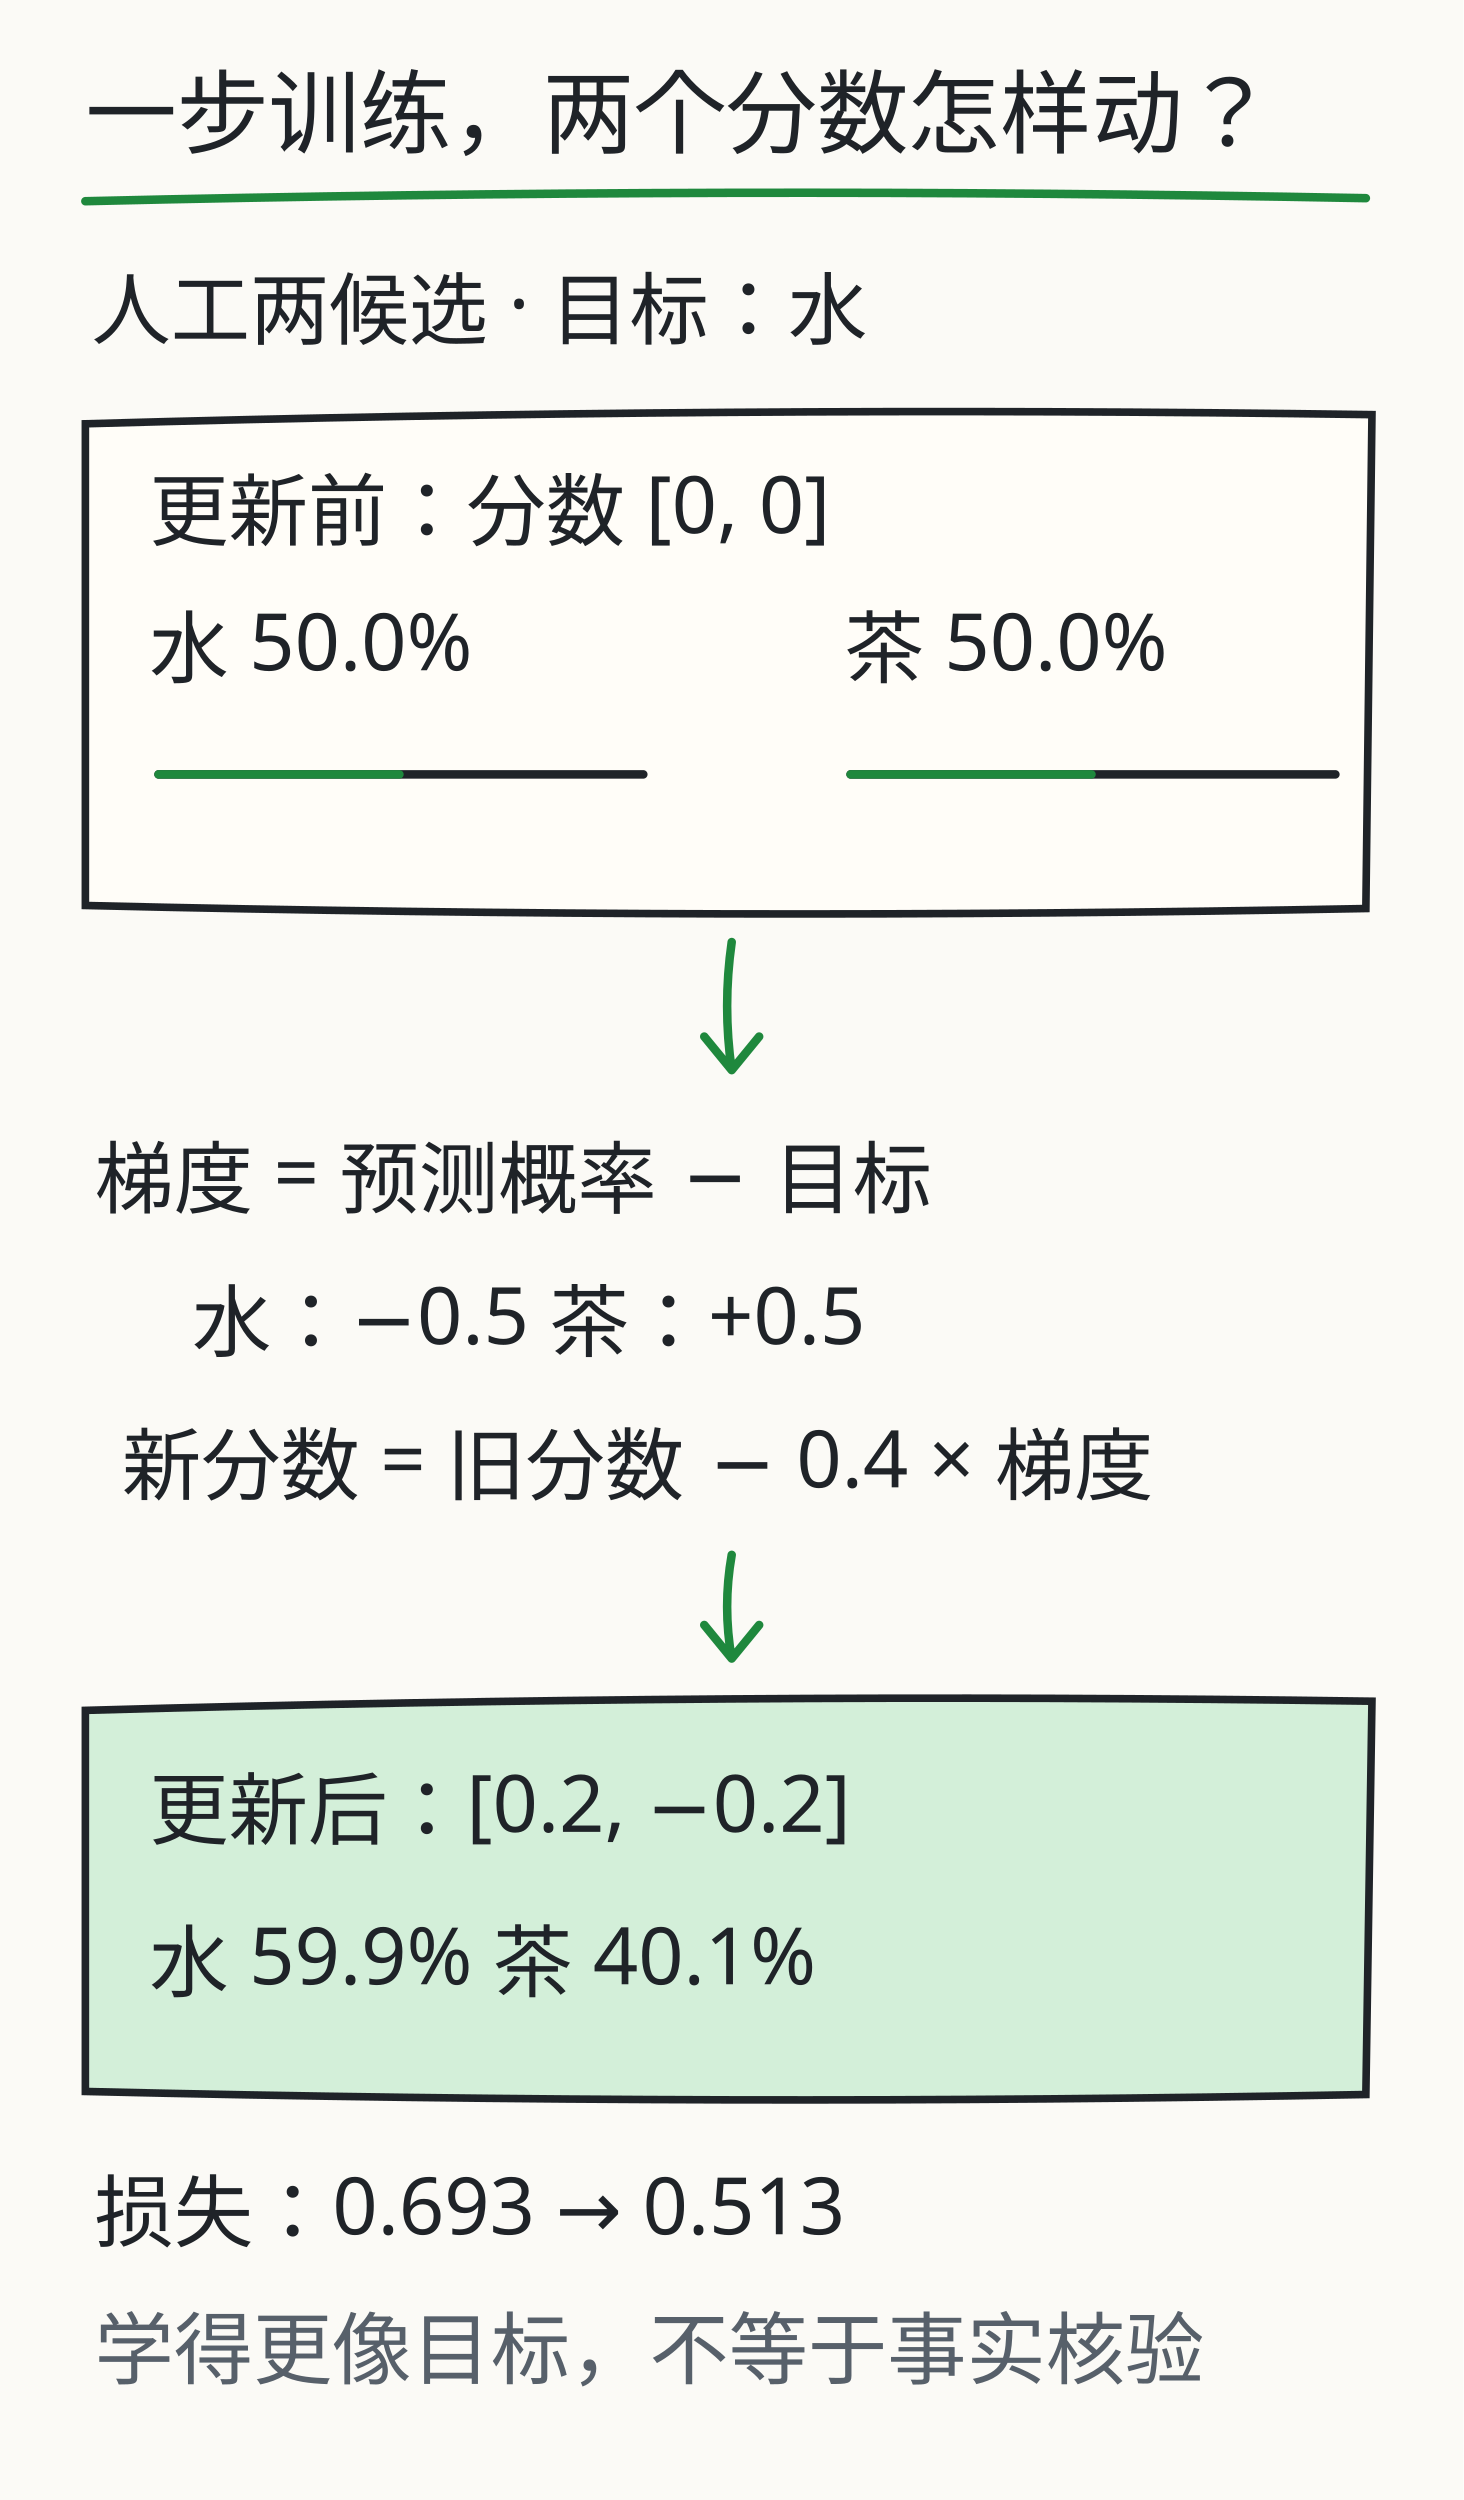
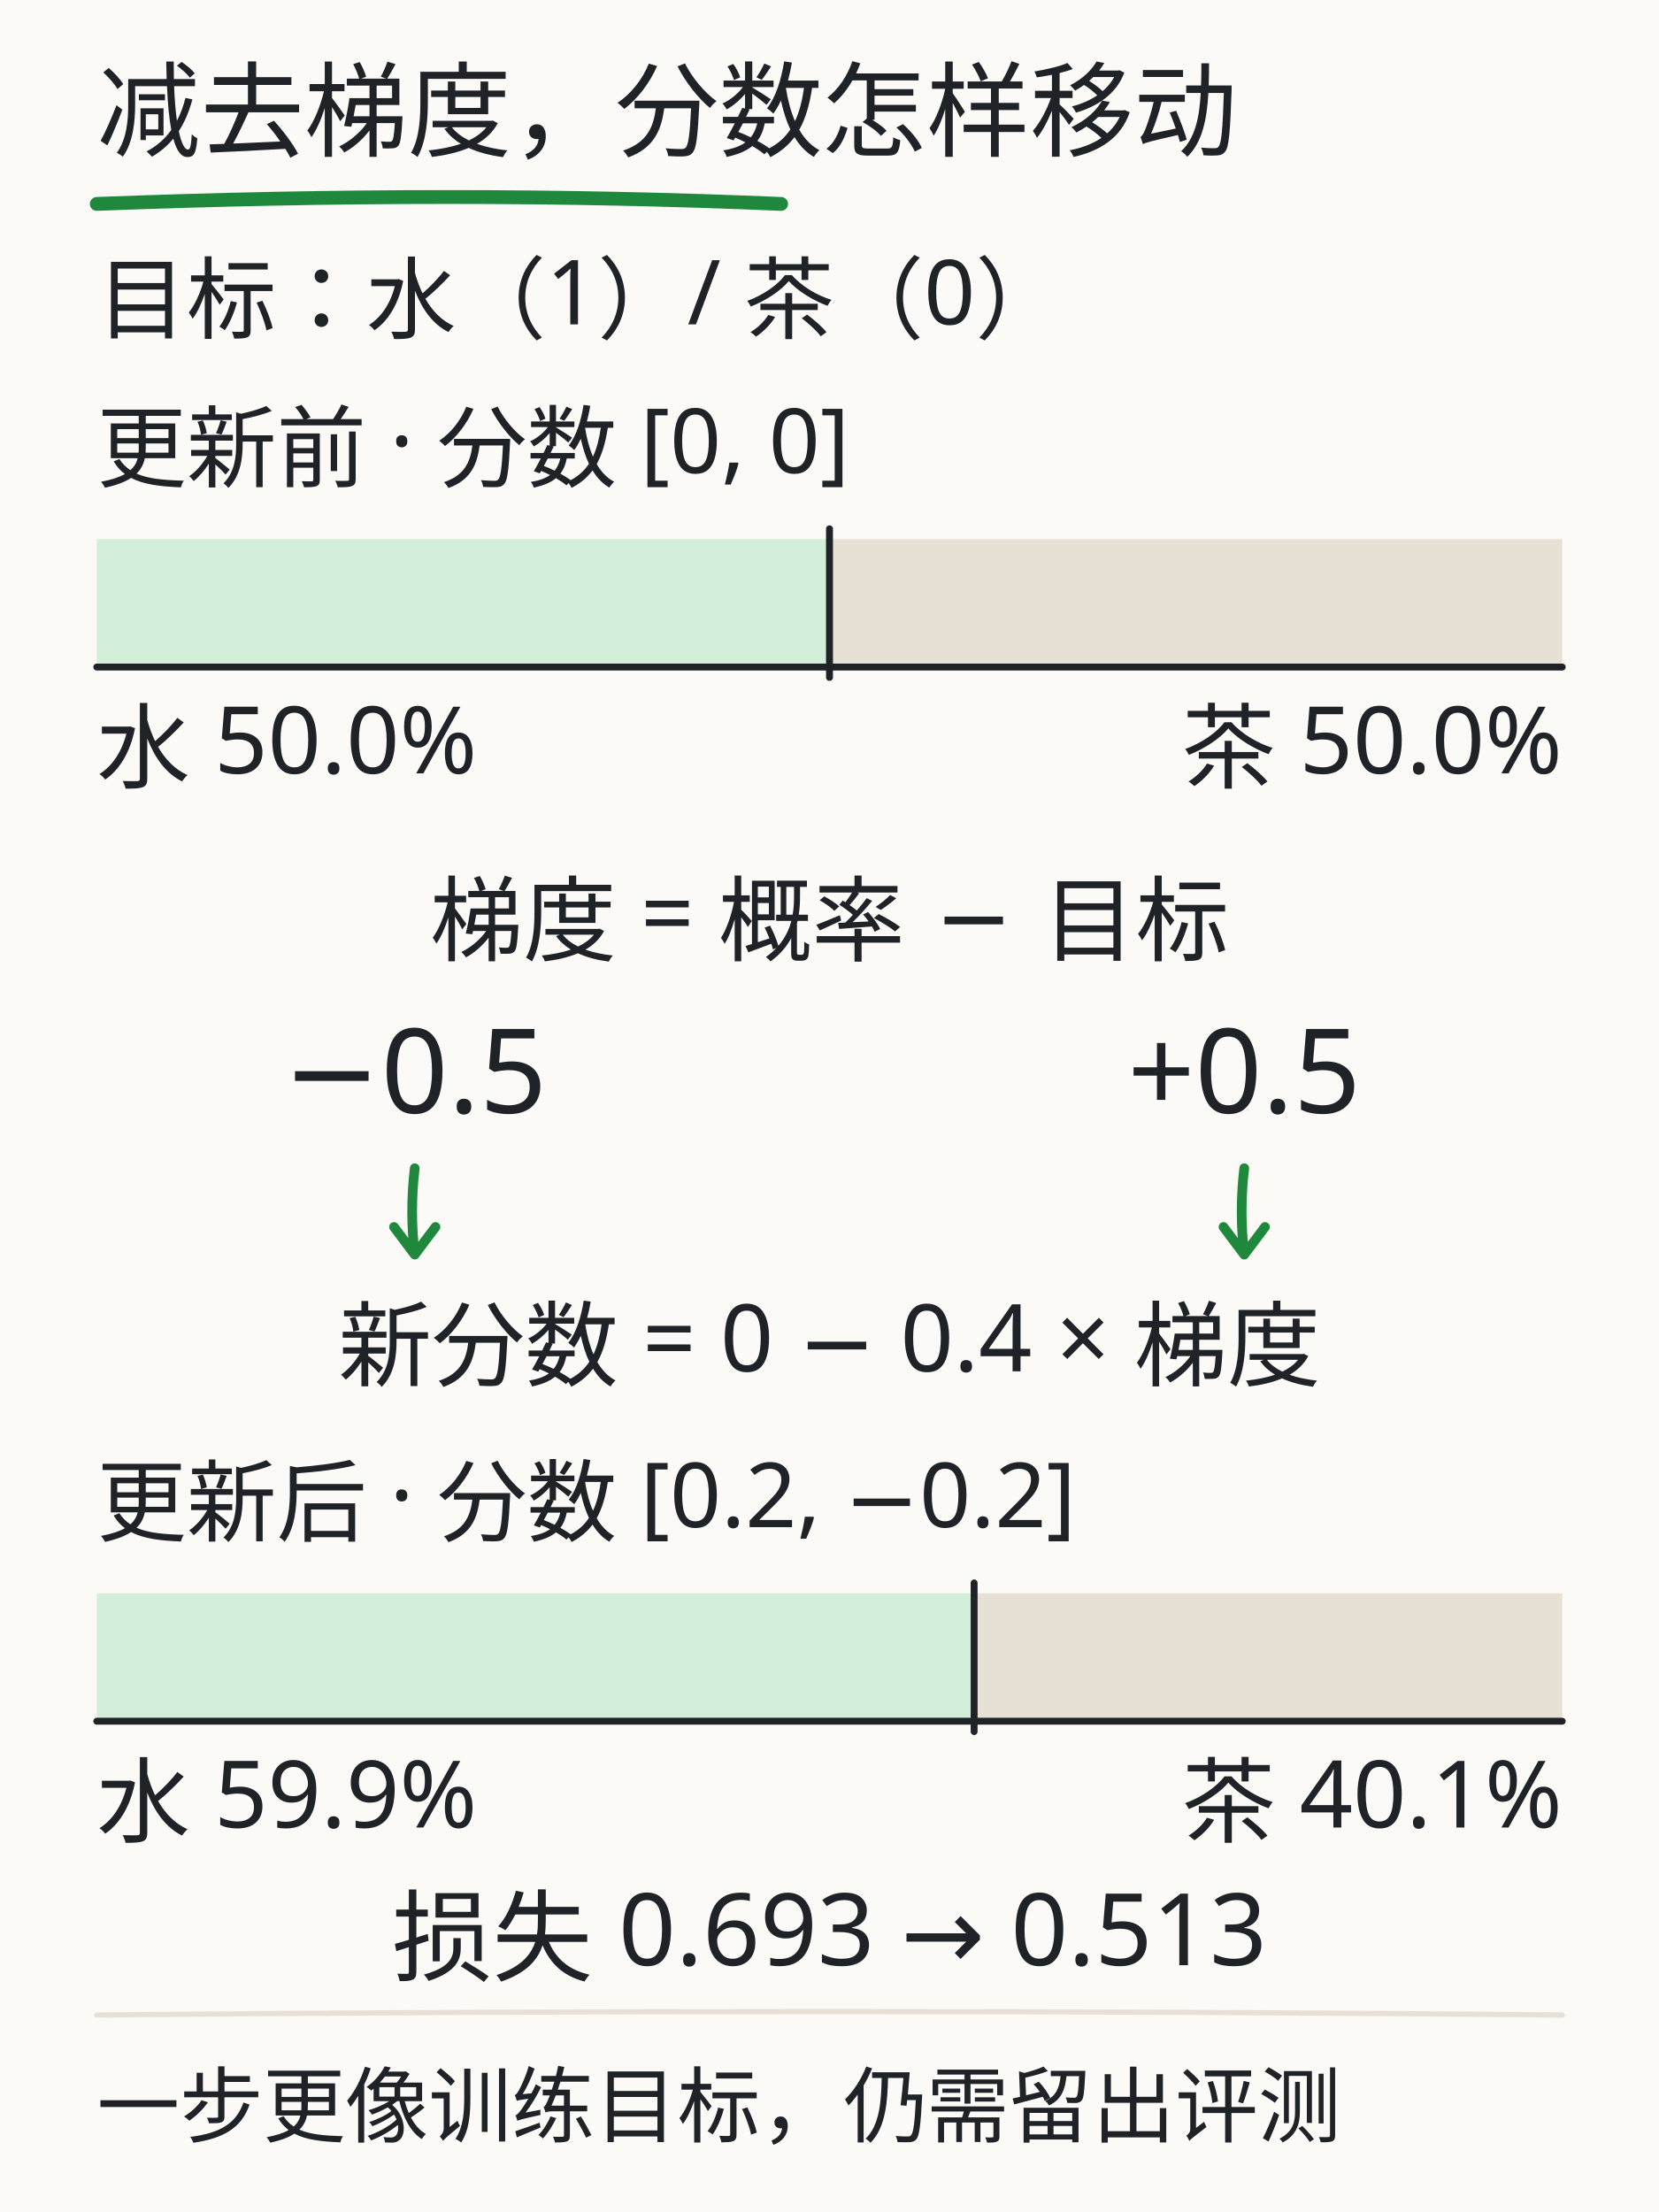
- <svg xmlns="http://www.w3.org/2000/svg" width="480" height="820" viewBox="0 0 480 820" role="img" aria-labelledby="title desc">
-   <rect width="480" height="820" fill="#fbfaf6" />
+ <svg xmlns="http://www.w3.org/2000/svg" width="480" height="640" viewBox="0 0 480 640" role="img" aria-labelledby="title desc">
+   <rect width="480" height="640" fill="#fbfaf6" />
  <g font-family="Microsoft YaHei,sans-serif">
-     <text x="28" y="48" font-size="30" fill="#1f2328">一步训练，两个分数怎样动？</text>
-     <path d="M28 66 Q238 61 448 65" fill="none" stroke="#1f883d" stroke-width="2.8" stroke-linecap="round" stroke-linejoin="round" />
-     <text x="30" y="111" font-size="26" fill="#1f2328">人工两候选 · 目标：水</text>
-     <path d="M28 139 Q239 133 450 136 L448 298 Q239 302 28 297Z" fill="#fffdf8" stroke="#1f2328" stroke-width="2.5" />
-     <text x="49" y="177" font-size="26" fill="#1f2328">更新前：分数 [0, 0]</text>
-     <text x="49" y="222" font-size="26" fill="#1f2328">水  50.0%</text>
-     <text x="277" y="222" font-size="26" fill="#1f2328">茶  50.0%</text>
-     <path d="M52 254 L211 254 M279 254 L438 254" fill="none" stroke="#1f2328" stroke-width="2.8" stroke-linecap="round" stroke-linejoin="round" />
-     <path d="M52 254 L131 254 M279 254 L358 254" fill="none" stroke="#1f883d" stroke-width="2.8" stroke-linecap="round" stroke-linejoin="round" />
-     <path d="M240 309 Q237 330 240 351 M231 340 L240 351 L249 340" fill="none" stroke="#1f883d" stroke-width="2.8" stroke-linecap="round" stroke-linejoin="round" />
-     <text x="31" y="396" font-size="26" fill="#1f2328">梯度 = 预测概率 − 目标</text>
-     <text x="63" y="443" font-size="26" fill="#1f2328">水：−0.5     茶：+0.5</text>
-     <text x="40" y="490" font-size="26" fill="#1f2328">新分数 = 旧分数 − 0.4 × 梯度</text>
-     <path d="M240 510 Q237 527 240 544 M231 533 L240 544 L249 533" fill="none" stroke="#1f883d" stroke-width="2.8" stroke-linecap="round" stroke-linejoin="round" />
-     <path d="M28 561 Q239 555 450 558 L448 687 Q239 691 28 686Z" fill="#d3efd9" stroke="#1f2328" stroke-width="2.5" />
-     <text x="49" y="603" font-size="26" fill="#1f2328">更新后：[0.2, −0.2]</text>
-     <text x="49" y="653" font-size="26" fill="#1f2328">水 59.9%     茶 40.1%</text>
-     <text x="31" y="735" font-size="26" fill="#1f2328">损失：0.693 → 0.513</text>
-     <text x="31" y="780" font-size="26" fill="#57606a">学得更像目标，不等于事实核验</text>
+     <text x="28" y="43" font-size="30" text-anchor="start" fill="#1f2328">减去梯度，分数怎样移动</text>
+     <path d="M28 59 Q132 55 226 59" fill="none" stroke="#1f883d" stroke-width="4" stroke-linecap="round" stroke-linejoin="round" />
+     <text x="28" y="96" font-size="26" text-anchor="start" fill="#1f2328">目标：水（1）/ 茶（0）</text>
+     <text x="28" y="139" font-size="26" text-anchor="start" fill="#1f2328">更新前 · 分数 [0, 0]</text>
+     <rect x="28" y="156" width="212" height="36" fill="#d3efd9" />
+     <rect x="240" y="156" width="212" height="36" fill="#e6e1d4" />
+     <path d="M28 193 H452 M240 153 V196" fill="none" stroke="#1f2328" stroke-width="2" stroke-linecap="round" stroke-linejoin="round" />
+     <text x="28" y="226" font-size="27" text-anchor="start" fill="#1f2328">水 50.0%</text>
+     <text x="452" y="226" font-size="27" text-anchor="end" fill="#1f2328">茶 50.0%</text>
+     <text x="240" y="276" font-size="27" text-anchor="middle" fill="#1f2328">梯度 = 概率 − 目标</text>
+     <text x="120" y="322" font-size="34" text-anchor="middle" fill="#1f2328">−0.5</text>
+     <text x="360" y="322" font-size="34" text-anchor="middle" fill="#1f2328">+0.5</text>
+     <path d="M120 338 Q118.5 350.5 120 363 M114 355 L120 363 L126 355" fill="none" stroke="#1f883d" stroke-width="2.8" stroke-linecap="round" stroke-linejoin="round" />
+     <path d="M360 338 Q358.5 350.5 360 363 M354 355 L360 363 L366 355" fill="none" stroke="#1f883d" stroke-width="2.8" stroke-linecap="round" stroke-linejoin="round" />
+     <text x="240" y="399" font-size="27" text-anchor="middle" fill="#1f2328">新分数 = 0 − 0.4 × 梯度</text>
+     <text x="28" y="444" font-size="26" text-anchor="start" fill="#1f2328">更新后 · 分数 [0.2, −0.2]</text>
+     <rect x="28" y="461" width="253.844" height="36" fill="#d3efd9" />
+     <rect x="281.844" y="461" width="170.156" height="36" fill="#e6e1d4" />
+     <path d="M28 498 H452 M281.844 458 V501" fill="none" stroke="#1f2328" stroke-width="2" stroke-linecap="round" stroke-linejoin="round" />
+     <text x="28" y="531" font-size="27" text-anchor="start" fill="#1f2328">水 59.9%</text>
+     <text x="452" y="531" font-size="27" text-anchor="end" fill="#1f2328">茶 40.1%</text>
+     <text x="240" y="571" font-size="29" text-anchor="middle" fill="#1f2328">损失 0.693 → 0.513</text>
+     <text x="28" y="618" font-size="24" text-anchor="start" fill="#1f2328">一步更像训练目标，仍需留出评测</text>
+     <path d="M28 583 Q240 581 452 583" fill="none" stroke="#e6e1d4" stroke-width="1.5" stroke-linecap="round" stroke-linejoin="round" />
  </g>
</svg>
